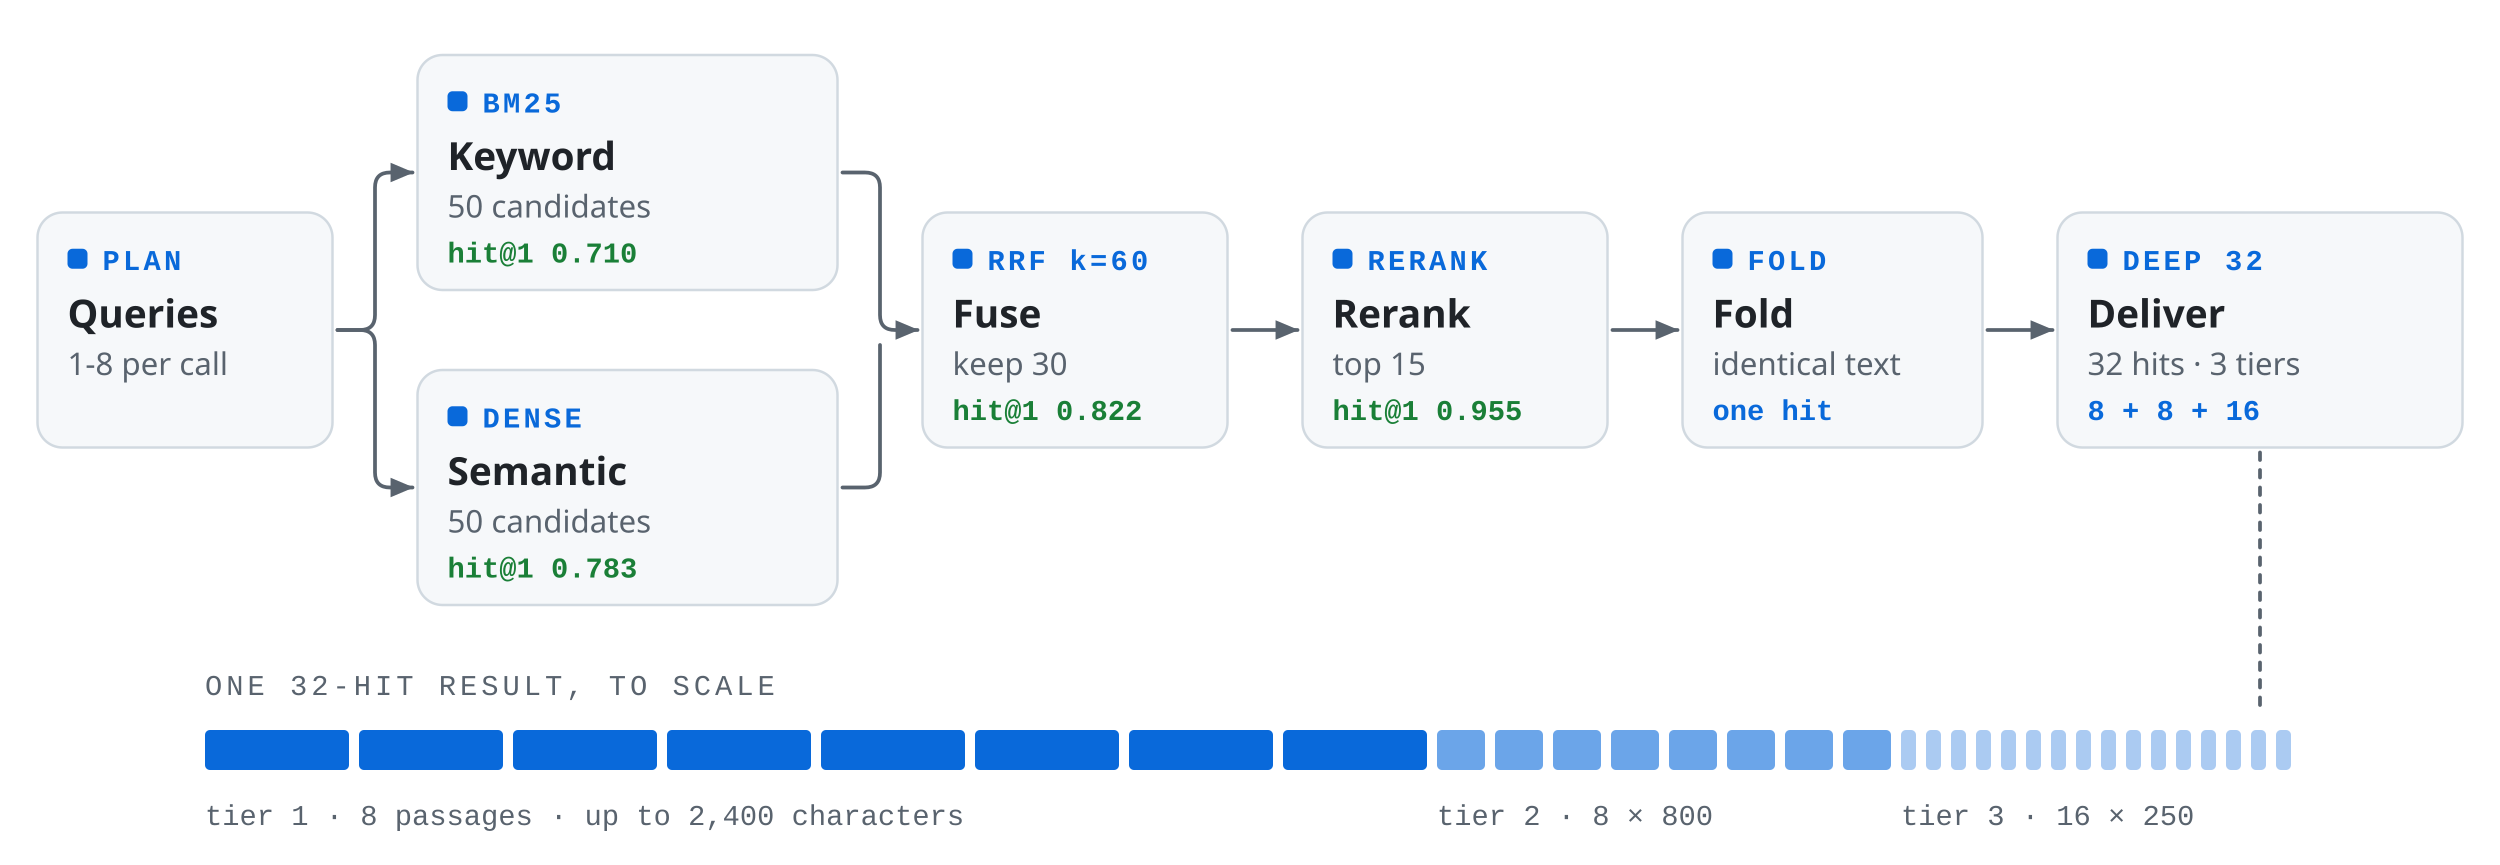
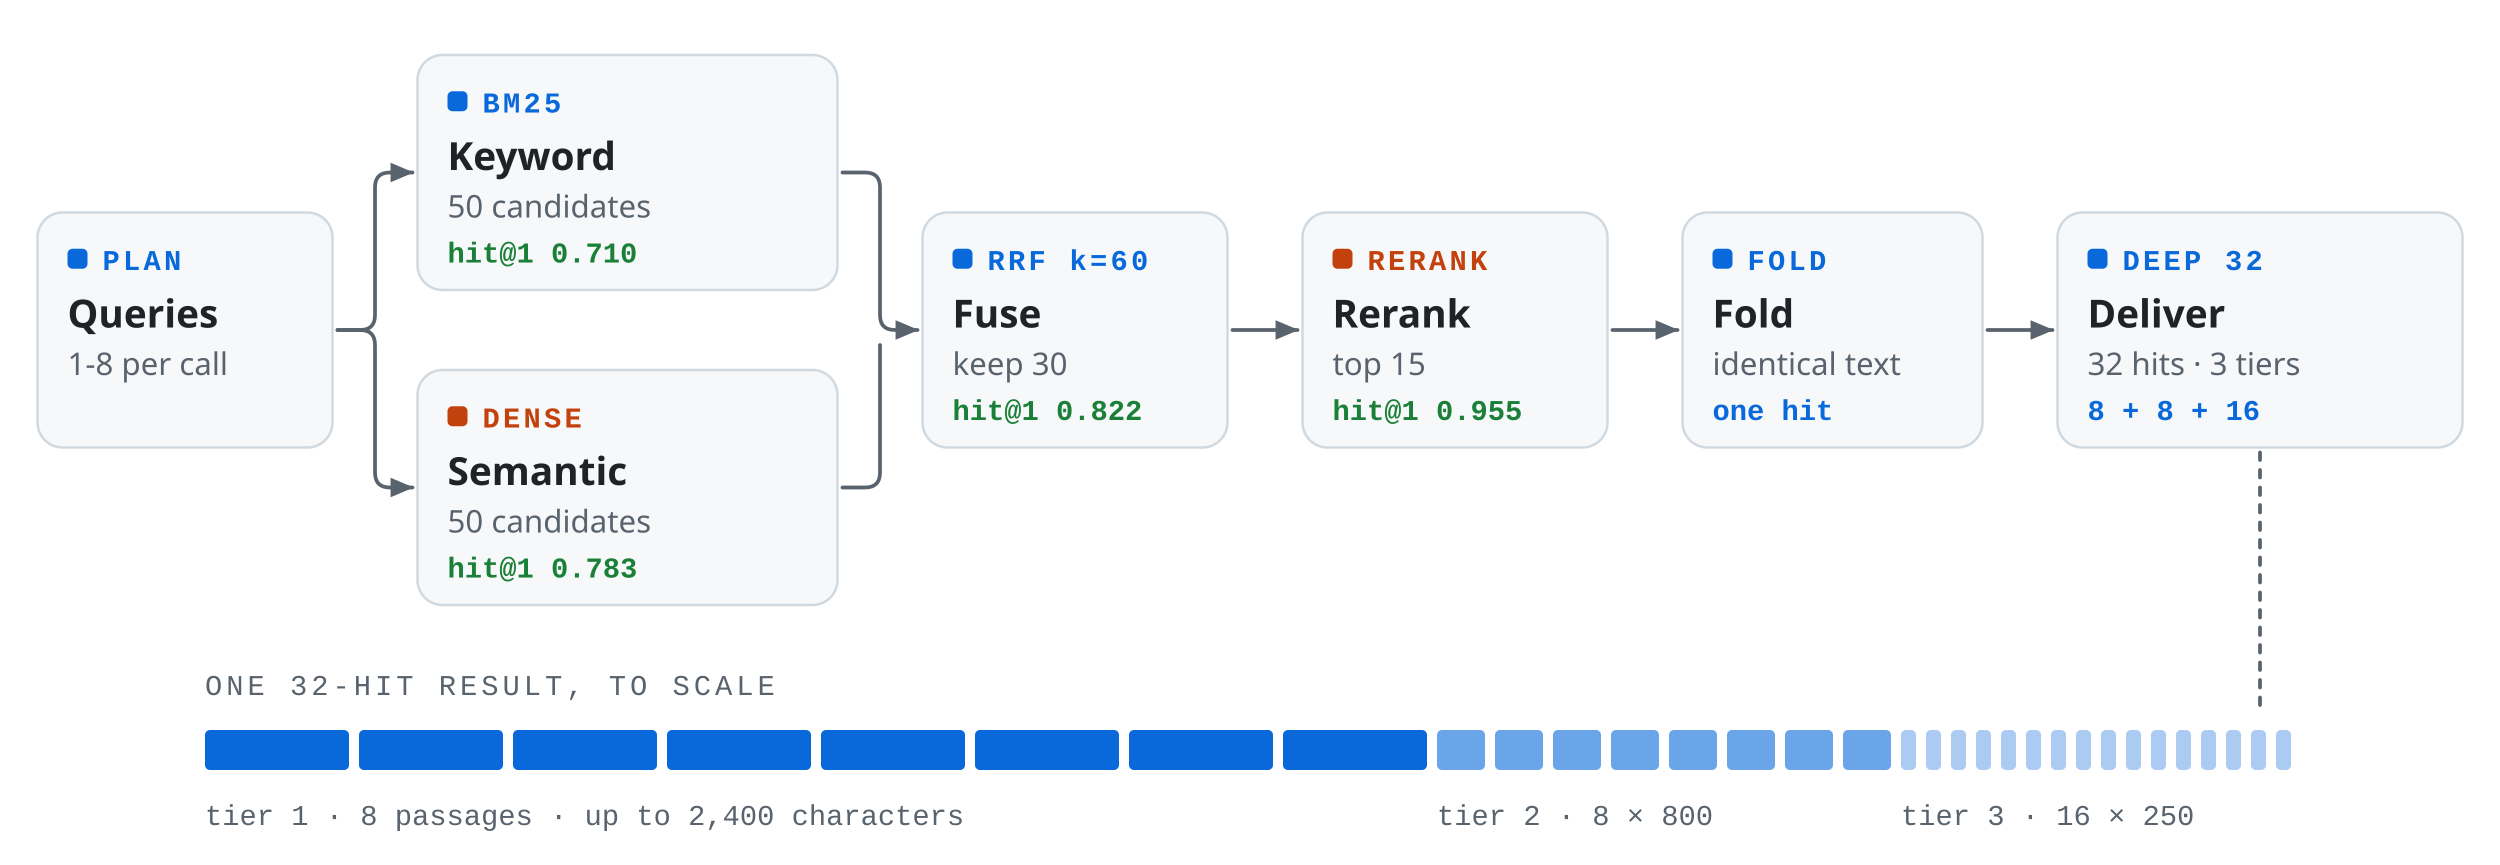
<svg xmlns="http://www.w3.org/2000/svg" width="1000" height="346" viewBox="0 0 1000 346" role="img" aria-labelledby="t d">
  <style>.s{font-family:-apple-system,BlinkMacSystemFont,'Segoe UI','Noto Sans',Helvetica,Arial,sans-serif}.m{font-family:ui-monospace,SFMono-Regular,'SF Mono',Menlo,Consolas,'Liberation Mono',monospace}</style>
  <defs>
    <marker id="ah" viewBox="0 0 10 10" refX="9" refY="5" markerWidth="6.5" markerHeight="6.5" orient="auto">
      <path d="M0 1L9.5 5L0 9z" fill="#59636e" />
    </marker>
  </defs>
  <rect x="15" y="85" width="118" height="94" rx="10" fill="#f6f8fa" stroke="#d1d9e0" />
  <rect x="27" y="99.5" width="8" height="8" rx="2" fill="#0969da" />
  <text x="41" y="108" class="m" font-size="11.5" font-weight="600" fill="#0969da" letter-spacing="1.3">PLAN</text>
  <text x="27" y="131" class="s" font-size="15.5" font-weight="700" fill="#1f2328">Queries</text>
  <text x="27" y="150" class="s" font-size="12.5" font-weight="400" fill="#59636e">1-8 per call</text>
  <rect x="167" y="22" width="168" height="94" rx="10" fill="#f6f8fa" stroke="#d1d9e0" />
  <rect x="179" y="36.5" width="8" height="8" rx="2" fill="#0969da" />
  <text x="193" y="45" class="m" font-size="11.5" font-weight="600" fill="#0969da" letter-spacing="1.3">BM25</text>
  <text x="179" y="68" class="s" font-size="15.5" font-weight="700" fill="#1f2328">Keyword</text>
  <text x="179" y="87" class="s" font-size="12.5" font-weight="400" fill="#59636e">50 candidates</text>
  <text x="179" y="105" class="m" font-size="11.5" font-weight="600" fill="#1a7f37">hit@1 0.710</text>
  <rect x="167" y="148" width="168" height="94" rx="10" fill="#f6f8fa" stroke="#d1d9e0" />
-   <rect x="179" y="162.5" width="8" height="8" rx="2" fill="#0969da" />
-   <text x="193" y="171" class="m" font-size="11.5" font-weight="600" fill="#0969da" letter-spacing="1.3">DENSE</text>
+   <rect x="179" y="162.5" width="8" height="8" rx="2" fill="#c2410c" />
+   <text x="193" y="171" class="m" font-size="11.5" font-weight="600" fill="#c2410c" letter-spacing="1.3">DENSE</text>
  <text x="179" y="194" class="s" font-size="15.5" font-weight="700" fill="#1f2328">Semantic</text>
  <text x="179" y="213" class="s" font-size="12.5" font-weight="400" fill="#59636e">50 candidates</text>
  <text x="179" y="231" class="m" font-size="11.5" font-weight="600" fill="#1a7f37">hit@1 0.783</text>
  <rect x="369" y="85" width="122" height="94" rx="10" fill="#f6f8fa" stroke="#d1d9e0" />
  <rect x="381" y="99.5" width="8" height="8" rx="2" fill="#0969da" />
  <text x="395" y="108" class="m" font-size="11.5" font-weight="600" fill="#0969da" letter-spacing="1.3">RRF k=60</text>
  <text x="381" y="131" class="s" font-size="15.5" font-weight="700" fill="#1f2328">Fuse</text>
  <text x="381" y="150" class="s" font-size="12.5" font-weight="400" fill="#59636e">keep 30</text>
  <text x="381" y="168" class="m" font-size="11.5" font-weight="600" fill="#1a7f37">hit@1 0.822</text>
  <rect x="521" y="85" width="122" height="94" rx="10" fill="#f6f8fa" stroke="#d1d9e0" />
-   <rect x="533" y="99.5" width="8" height="8" rx="2" fill="#0969da" />
-   <text x="547" y="108" class="m" font-size="11.5" font-weight="600" fill="#0969da" letter-spacing="1.3">RERANK</text>
+   <rect x="533" y="99.5" width="8" height="8" rx="2" fill="#c2410c" />
+   <text x="547" y="108" class="m" font-size="11.5" font-weight="600" fill="#c2410c" letter-spacing="1.3">RERANK</text>
  <text x="533" y="131" class="s" font-size="15.5" font-weight="700" fill="#1f2328">Rerank</text>
  <text x="533" y="150" class="s" font-size="12.5" font-weight="400" fill="#59636e">top 15</text>
  <text x="533" y="168" class="m" font-size="11.5" font-weight="600" fill="#1a7f37">hit@1 0.955</text>
  <rect x="673" y="85" width="120" height="94" rx="10" fill="#f6f8fa" stroke="#d1d9e0" />
  <rect x="685" y="99.5" width="8" height="8" rx="2" fill="#0969da" />
  <text x="699" y="108" class="m" font-size="11.5" font-weight="600" fill="#0969da" letter-spacing="1.3">FOLD</text>
  <text x="685" y="131" class="s" font-size="15.5" font-weight="700" fill="#1f2328">Fold</text>
  <text x="685" y="150" class="s" font-size="12.5" font-weight="400" fill="#59636e">identical text</text>
  <text x="685" y="168" class="m" font-size="11.5" font-weight="600" fill="#0969da">one hit</text>
  <rect x="823" y="85" width="162" height="94" rx="10" fill="#f6f8fa" stroke="#d1d9e0" />
  <rect x="835" y="99.5" width="8" height="8" rx="2" fill="#0969da" />
  <text x="849" y="108" class="m" font-size="11.5" font-weight="600" fill="#0969da" letter-spacing="1.3">DEEP 32</text>
  <text x="835" y="131" class="s" font-size="15.5" font-weight="700" fill="#1f2328">Deliver</text>
  <text x="835" y="150" class="s" font-size="12.5" font-weight="400" fill="#59636e">32 hits · 3 tiers</text>
  <text x="835" y="168" class="m" font-size="11.5" font-weight="600" fill="#0969da">8 + 8 + 16</text>
  <path d="M135 132H144Q150 132 150 126V75Q150 69 156 69H165" fill="none" stroke="#59636e" stroke-width="1.5" stroke-linejoin="round" stroke-linecap="round" marker-end="url(#ah)" />
  <path d="M135 132H144Q150 132 150 138V189Q150 195 156 195H165" fill="none" stroke="#59636e" stroke-width="1.5" stroke-linejoin="round" stroke-linecap="round" marker-end="url(#ah)" />
  <path d="M337 69H346Q352 69 352 75V126Q352 132 358 132H367" fill="none" stroke="#59636e" stroke-width="1.5" stroke-linejoin="round" stroke-linecap="round" marker-end="url(#ah)" />
  <path d="M337 195H346Q352 195 352 189V138" fill="none" stroke="#59636e" stroke-width="1.5" stroke-linejoin="round" stroke-linecap="round" />
  <path d="M493 132H519" fill="none" stroke="#59636e" stroke-width="1.5" stroke-linejoin="round" stroke-linecap="round" marker-end="url(#ah)" />
  <path d="M645 132H671" fill="none" stroke="#59636e" stroke-width="1.5" stroke-linejoin="round" stroke-linecap="round" marker-end="url(#ah)" />
  <path d="M795 132H821" fill="none" stroke="#59636e" stroke-width="1.5" stroke-linejoin="round" stroke-linecap="round" marker-end="url(#ah)" />
  <path d="M904 181V284" fill="none" stroke="#59636e" stroke-width="1.5" stroke-linejoin="round" stroke-linecap="round" stroke-dasharray="3 4" />
  <text x="82" y="278" class="m" font-size="11.5" font-weight="400" fill="#59636e" letter-spacing="1.6">ONE 32-HIT RESULT, TO SCALE</text>
  <rect x="82" y="292" width="57.6" height="16" rx="2" fill="#0969da" fill-opacity="1" />
  <rect x="143.6" y="292" width="57.6" height="16" rx="2" fill="#0969da" fill-opacity="1" />
  <rect x="205.2" y="292" width="57.6" height="16" rx="2" fill="#0969da" fill-opacity="1" />
  <rect x="266.8" y="292" width="57.6" height="16" rx="2" fill="#0969da" fill-opacity="1" />
  <rect x="328.4" y="292" width="57.6" height="16" rx="2" fill="#0969da" fill-opacity="1" />
  <rect x="390" y="292" width="57.6" height="16" rx="2" fill="#0969da" fill-opacity="1" />
  <rect x="451.6" y="292" width="57.6" height="16" rx="2" fill="#0969da" fill-opacity="1" />
  <rect x="513.2" y="292" width="57.6" height="16" rx="2" fill="#0969da" fill-opacity="1" />
  <rect x="574.8" y="292" width="19.2" height="16" rx="2" fill="#0969da" fill-opacity="0.6" />
  <rect x="598" y="292" width="19.2" height="16" rx="2" fill="#0969da" fill-opacity="0.6" />
  <rect x="621.2" y="292" width="19.2" height="16" rx="2" fill="#0969da" fill-opacity="0.6" />
  <rect x="644.4" y="292" width="19.2" height="16" rx="2" fill="#0969da" fill-opacity="0.6" />
  <rect x="667.6" y="292" width="19.2" height="16" rx="2" fill="#0969da" fill-opacity="0.6" />
  <rect x="690.8" y="292" width="19.2" height="16" rx="2" fill="#0969da" fill-opacity="0.6" />
  <rect x="714" y="292" width="19.2" height="16" rx="2" fill="#0969da" fill-opacity="0.6" />
  <rect x="737.2" y="292" width="19.2" height="16" rx="2" fill="#0969da" fill-opacity="0.6" />
  <rect x="760.4" y="292" width="6" height="16" rx="2" fill="#0969da" fill-opacity="0.34" />
  <rect x="770.4" y="292" width="6" height="16" rx="2" fill="#0969da" fill-opacity="0.34" />
  <rect x="780.4" y="292" width="6" height="16" rx="2" fill="#0969da" fill-opacity="0.34" />
  <rect x="790.4" y="292" width="6" height="16" rx="2" fill="#0969da" fill-opacity="0.34" />
  <rect x="800.4" y="292" width="6" height="16" rx="2" fill="#0969da" fill-opacity="0.34" />
  <rect x="810.4" y="292" width="6" height="16" rx="2" fill="#0969da" fill-opacity="0.34" />
  <rect x="820.4" y="292" width="6" height="16" rx="2" fill="#0969da" fill-opacity="0.34" />
  <rect x="830.4" y="292" width="6" height="16" rx="2" fill="#0969da" fill-opacity="0.34" />
  <rect x="840.4" y="292" width="6" height="16" rx="2" fill="#0969da" fill-opacity="0.34" />
  <rect x="850.4" y="292" width="6" height="16" rx="2" fill="#0969da" fill-opacity="0.34" />
  <rect x="860.4" y="292" width="6" height="16" rx="2" fill="#0969da" fill-opacity="0.34" />
  <rect x="870.4" y="292" width="6" height="16" rx="2" fill="#0969da" fill-opacity="0.34" />
  <rect x="880.4" y="292" width="6" height="16" rx="2" fill="#0969da" fill-opacity="0.34" />
  <rect x="890.4" y="292" width="6" height="16" rx="2" fill="#0969da" fill-opacity="0.34" />
  <rect x="900.4" y="292" width="6" height="16" rx="2" fill="#0969da" fill-opacity="0.34" />
  <rect x="910.4" y="292" width="6" height="16" rx="2" fill="#0969da" fill-opacity="0.34" />
  <text x="82" y="330" class="m" font-size="11.5" font-weight="400" fill="#59636e">tier 1 · 8 passages · up to 2,400 characters</text>
  <text x="574.8" y="330" class="m" font-size="11.5" font-weight="400" fill="#59636e">tier 2 · 8 × 800</text>
  <text x="760.4" y="330" class="m" font-size="11.5" font-weight="400" fill="#59636e">tier 3 · 16 × 250</text>
</svg>
